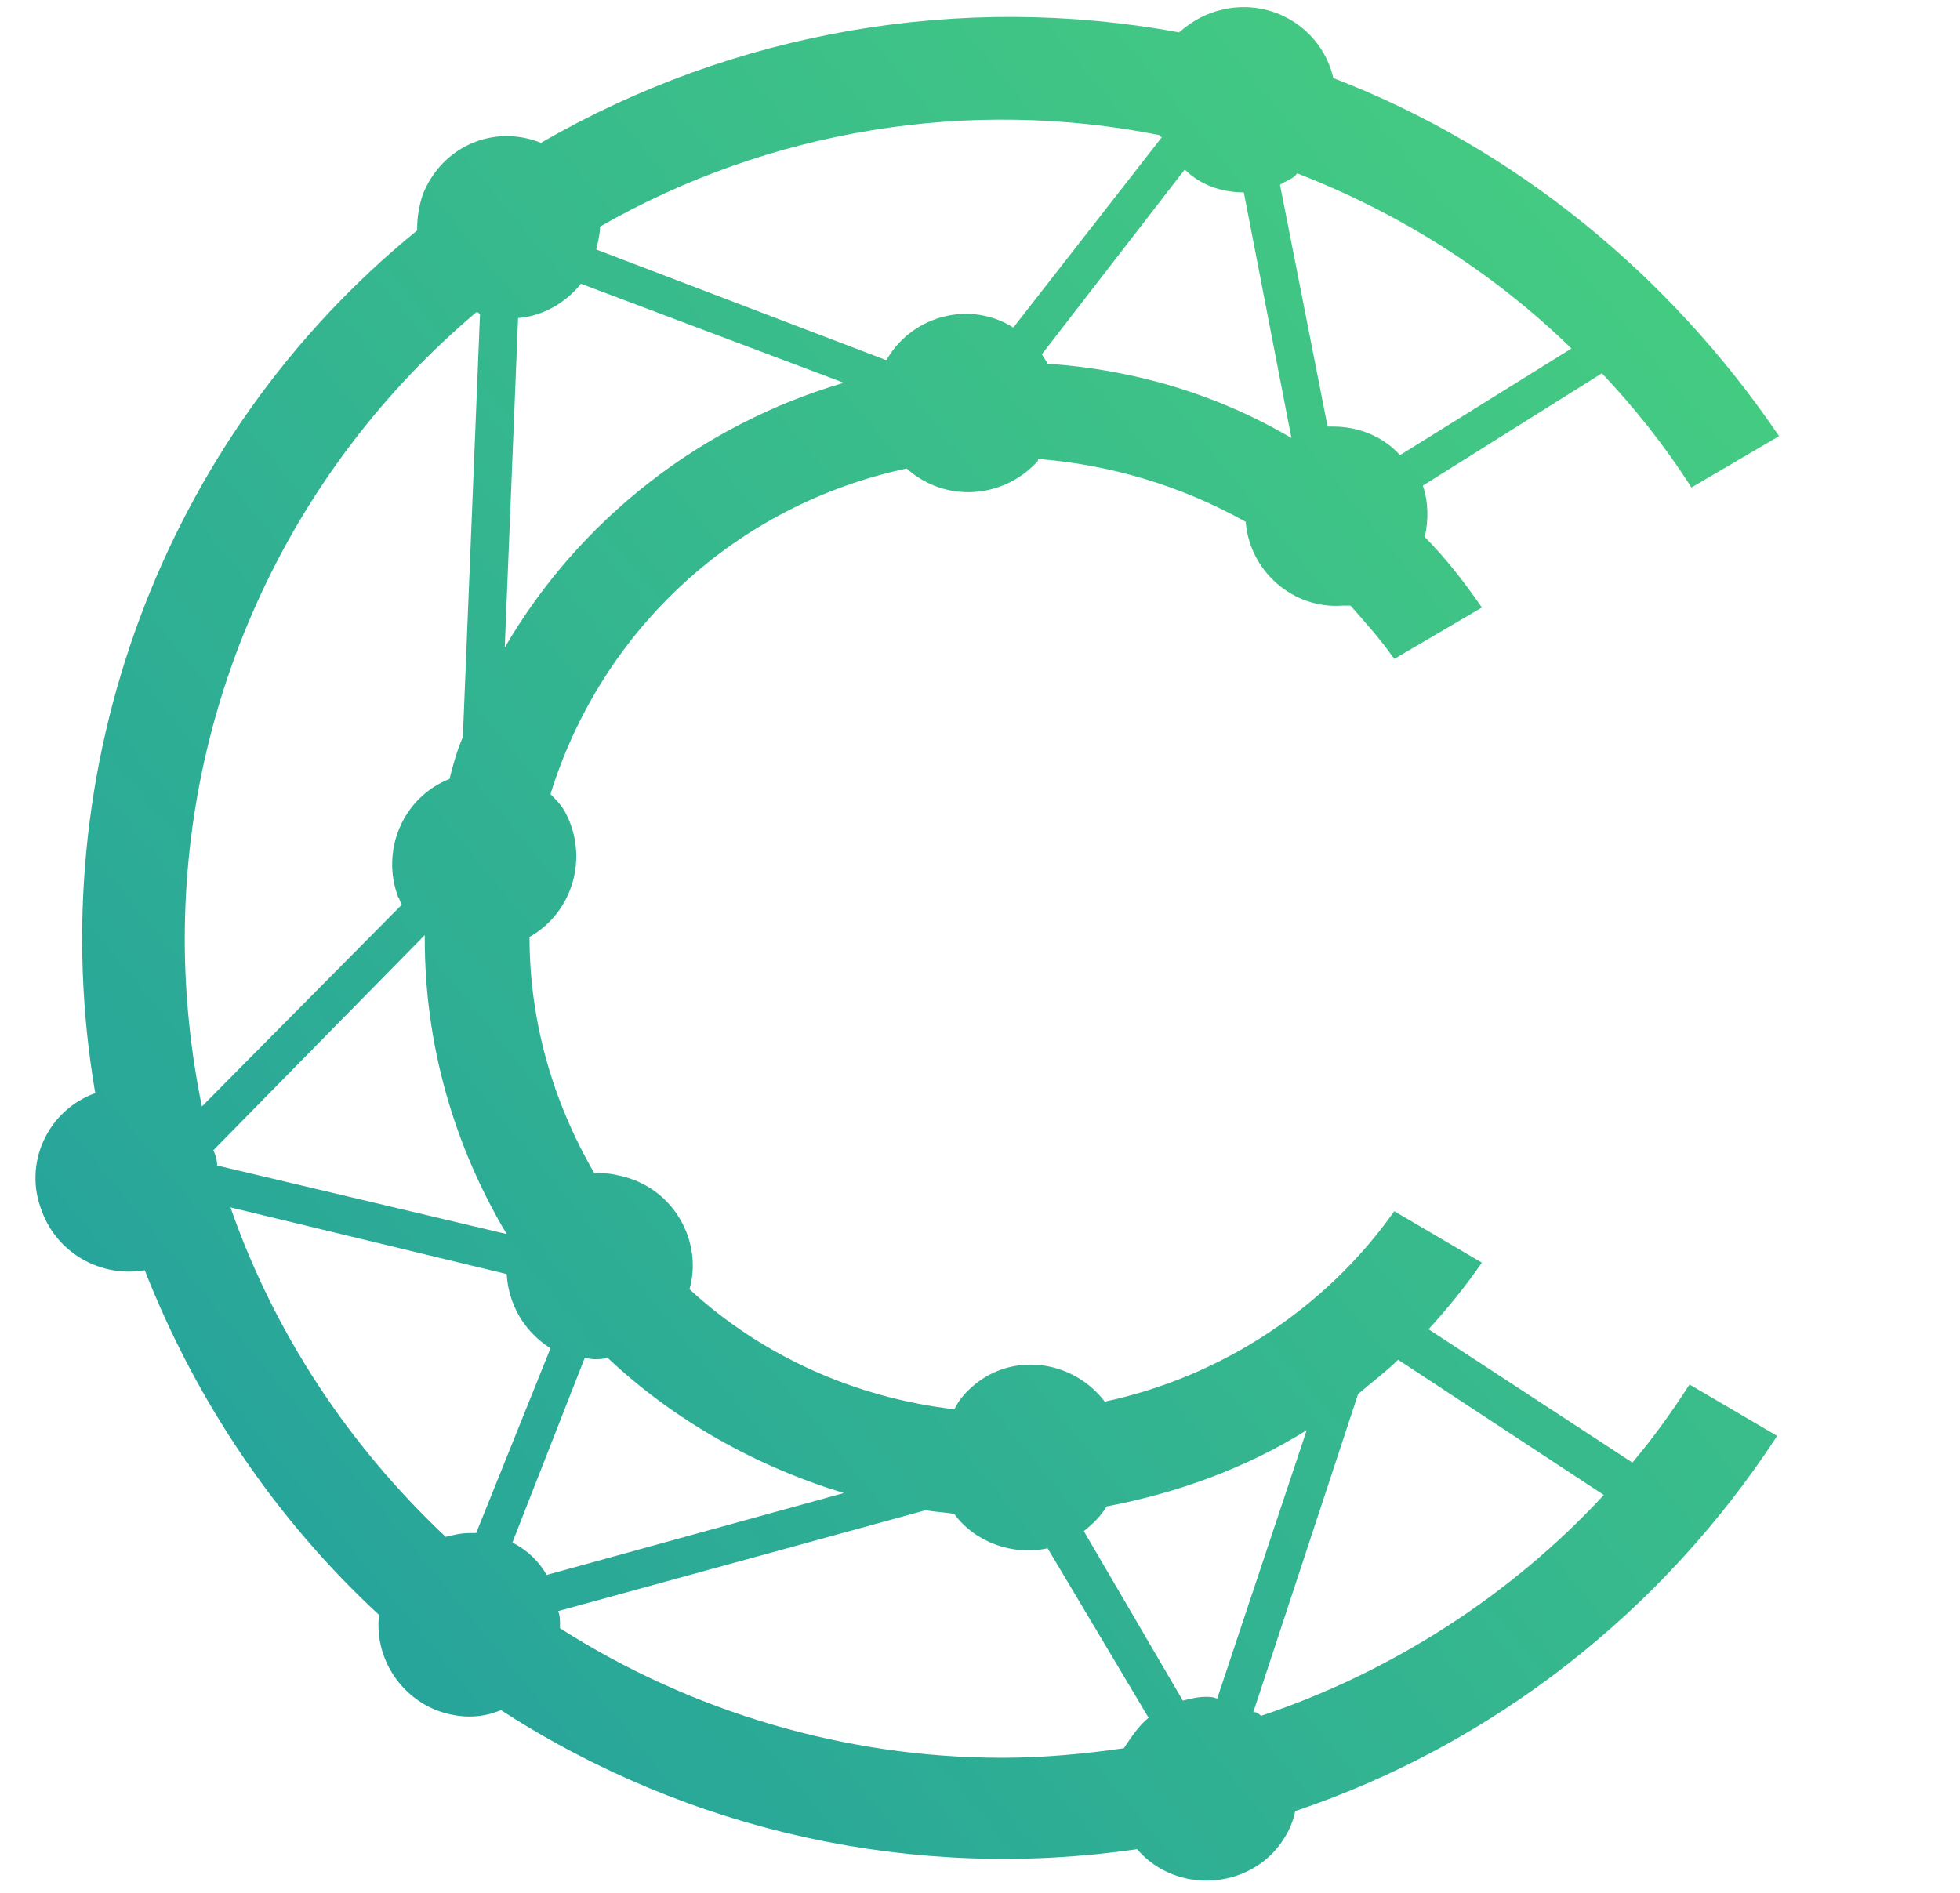
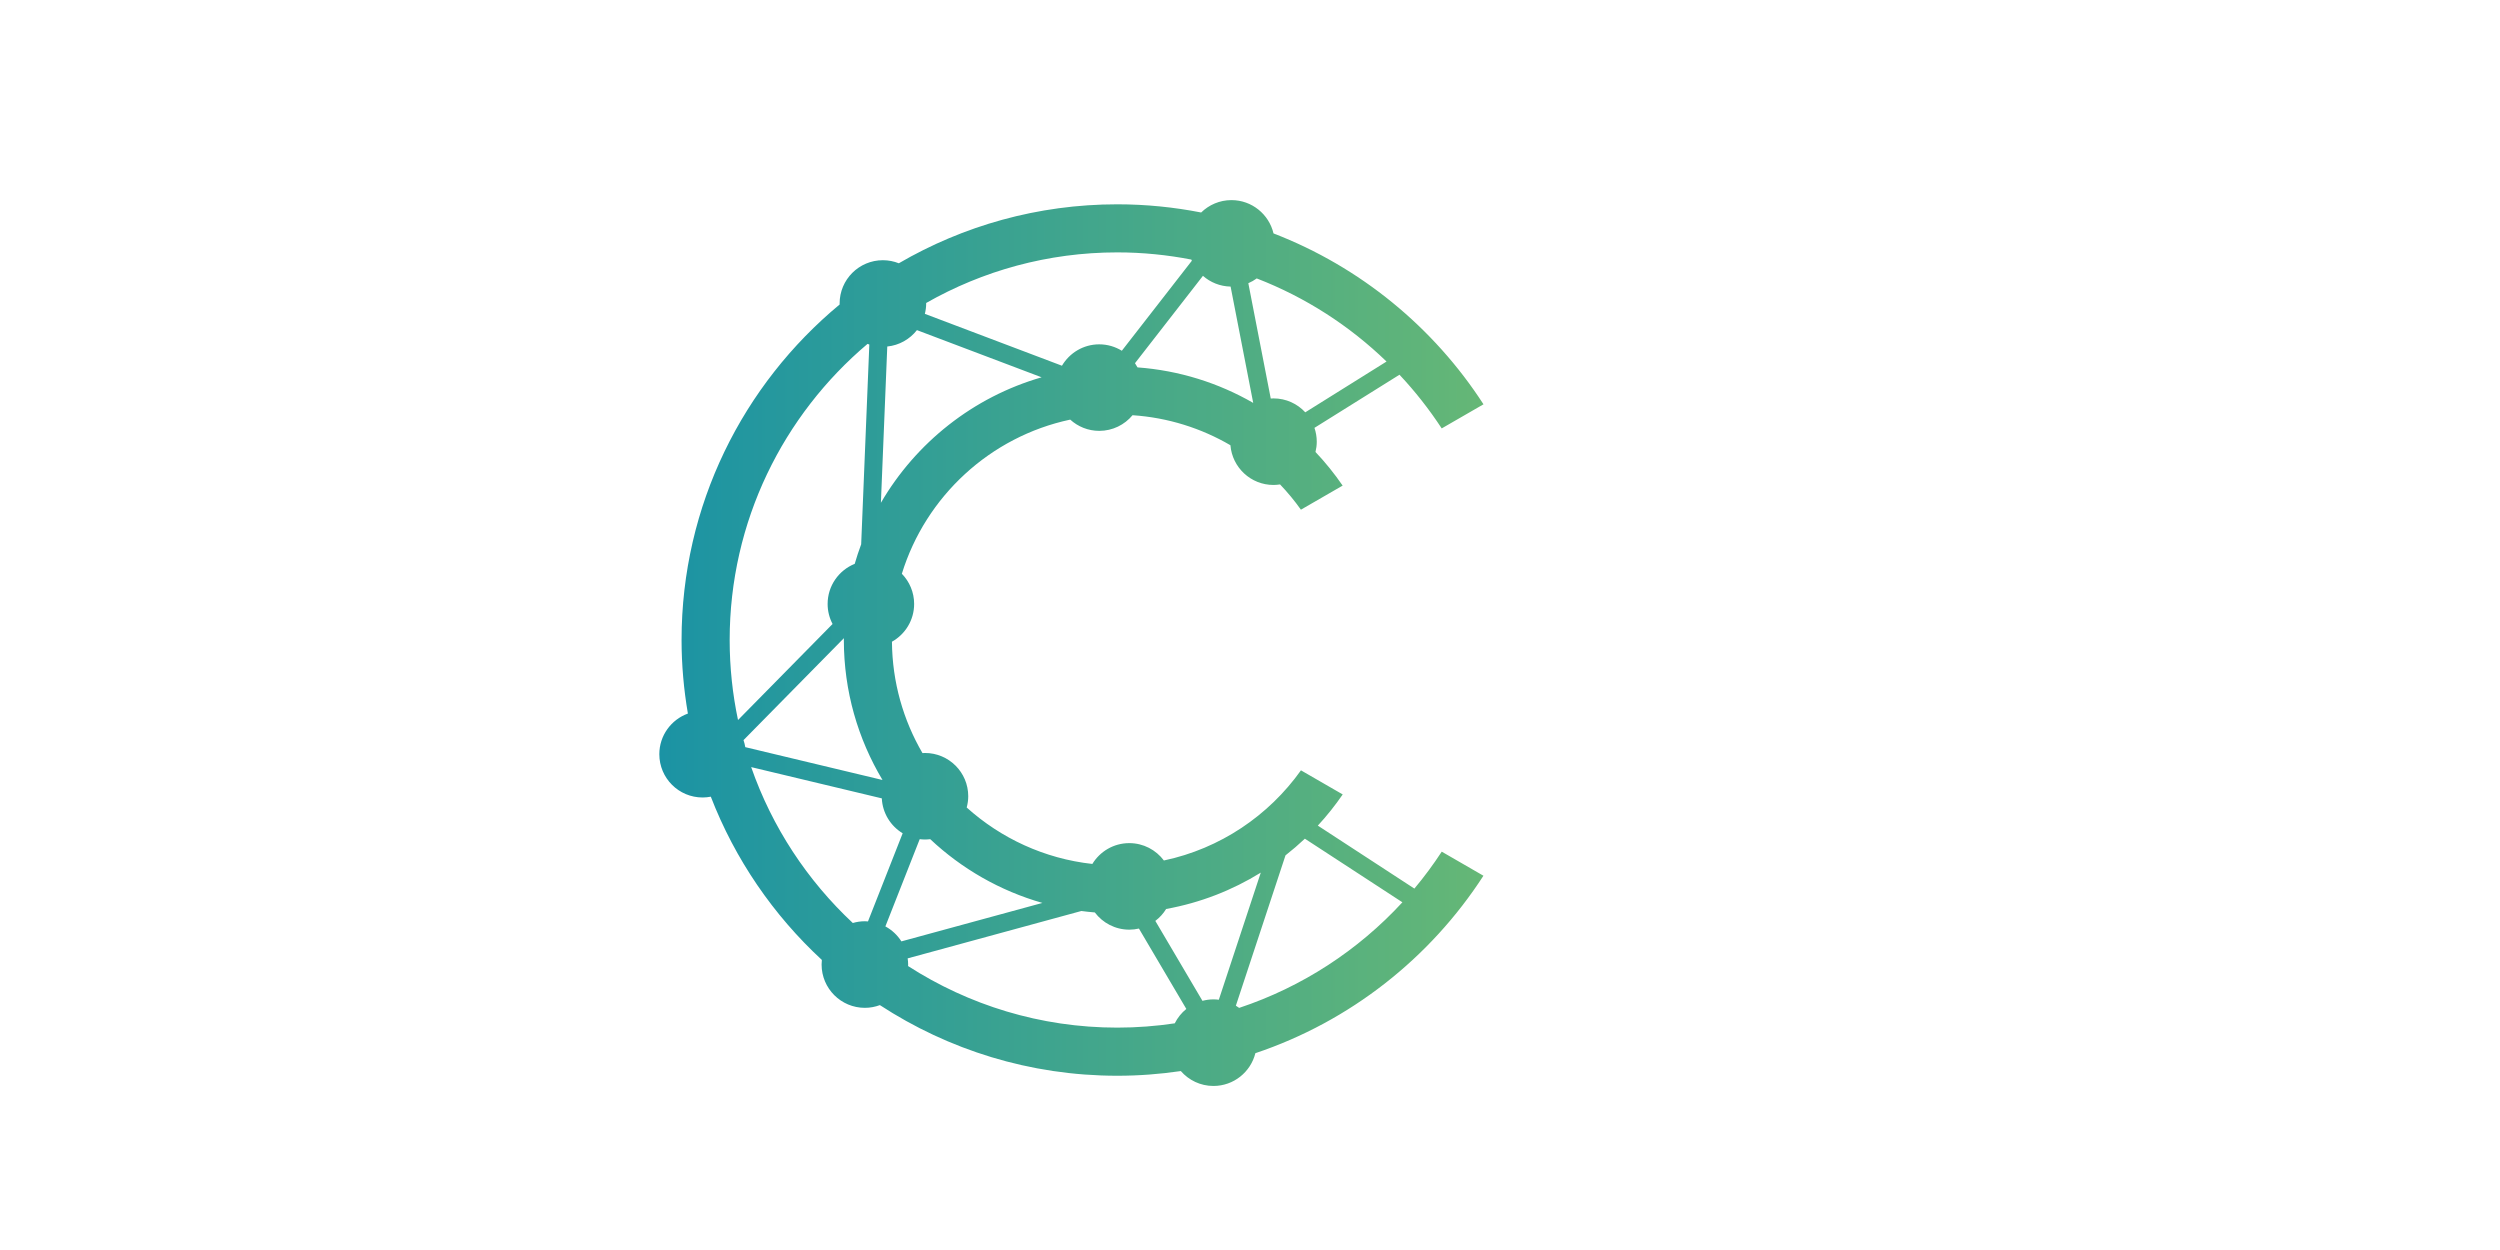
- <svg xmlns="http://www.w3.org/2000/svg" version="1.1" id="Livello_1" x="0px" y="0px" viewBox="0 0 102.9 99.4" style="enable-background:new 0 0 102.9 99.4;" xml:space="preserve">
-   <style type="text/css">
- 	.st0{fill:url(#SVGID_1_);}
- </style>
-   <linearGradient id="SVGID_1_" gradientUnits="userSpaceOnUse" x1="-517.66" y1="465.487" x2="-516.359" y2="466.677" gradientTransform="matrix(91.3984 0 0 -98.2713 47299.66 45857.516)">
-     <stop offset="0" style="stop-color:#1B94A5" />
-     <stop offset="1" style="stop-color:#4CD57B" />
-   </linearGradient>
-   <path class="st0" d="M88.7,72.7c-0.9,1.4-1.9,2.8-3,4.1l-10.7-7c1-1.1,1.9-2.2,2.8-3.5l-4.6-2.7c-3.6,5.1-9.1,8.7-15.2,10  c-1.6-2.1-4.6-2.6-6.7-1c-0.5,0.4-0.9,0.8-1.2,1.4c-5.2-0.6-10.1-2.8-13.9-6.3c0.7-2.5-0.8-5.2-3.4-5.9c-0.4-0.1-0.8-0.2-1.3-0.2  c-0.1,0-0.2,0-0.3,0c-2.2-3.8-3.4-8-3.4-12.4c2.3-1.3,3.1-4.2,1.9-6.5c-0.2-0.4-0.5-0.7-0.8-1c2.7-8.7,9.8-15.2,18.7-17.1  c2,1.8,5,1.6,6.8-0.3c0.1-0.1,0.1-0.1,0.1-0.2c3.8,0.3,7.5,1.4,10.9,3.3c0.2,2.6,2.5,4.6,5.1,4.4c0.1,0,0.3,0,0.4,0  c0.8,0.9,1.6,1.8,2.3,2.8l4.6-2.7c-0.9-1.3-1.9-2.6-3-3.7c0.2-0.9,0.2-1.8-0.1-2.7l9.4-5.9c1.7,1.8,3.3,3.8,4.7,6l4.6-2.7  C87.7,14.5,79.6,7.8,70,4.1c-0.6-2.6-3.2-4.2-5.8-3.6c-0.9,0.2-1.6,0.6-2.3,1.2C50.5-0.4,38.6,1.6,28.4,7.5c-2.5-1-5.2,0.2-6.2,2.7  c-0.2,0.6-0.3,1.2-0.3,1.8c0,0,0,0.1,0,0.1C8.5,23,2.1,40.4,5,57.4c-2.5,0.9-3.8,3.7-2.8,6.2c0.8,2.2,3.1,3.5,5.4,3.1  c2.7,6.9,6.9,13.1,12.3,18.1c-0.3,2.6,1.6,5,4.2,5.3c0.7,0.1,1.5,0,2.2-0.3c9.9,6.4,21.7,9,33.4,7.3c1.7,2,4.8,2.2,6.8,0.5  c0.7-0.6,1.3-1.5,1.5-2.5c10.4-3.5,19.3-10.5,25.3-19.7L88.7,72.7z M68.1,9.1c5.4,2.1,10.3,5.2,14.4,9.2l-9,5.6  c-0.9-1-2.2-1.5-3.5-1.5c-0.1,0-0.2,0-0.3,0L67.2,9.7C67.5,9.5,67.9,9.4,68.1,9.1z M62.2,8.9c0.8,0.8,1.9,1.2,3.1,1.2L67.8,23  c-3.9-2.3-8.3-3.6-12.8-3.9c-0.1-0.2-0.2-0.3-0.3-0.5L62.2,8.9z M31.5,11.9c8.9-5.1,19.4-6.8,29.4-4.8c0,0,0,0.1,0.1,0.1l-7.8,10  c-2.2-1.4-5.2-0.7-6.6,1.6c0,0,0,0.1-0.1,0.1l-15.2-5.8C31.4,12.7,31.5,12.3,31.5,11.9C31.5,11.9,31.5,11.9,31.5,11.9L31.5,11.9z   M27.2,16.7c1.3-0.1,2.5-0.8,3.3-1.8l13.8,5.2c-7.5,2.2-13.9,7.2-17.8,13.9L27.2,16.7z M9.7,49.3c0-12.7,5.6-24.7,15.3-32.9  c0.1,0,0.1,0,0.2,0.1l-0.9,22.2c-0.3,0.7-0.5,1.4-0.7,2.2c-2.5,1-3.6,3.8-2.7,6.2c0.1,0.1,0.1,0.3,0.2,0.4L10.6,58.1  C10,55.2,9.7,52.2,9.7,49.3z M11.2,60.4l11.1-11.3c0,0.1,0,0.1,0,0.2c0,5.5,1.5,10.8,4.3,15.5l-15.2-3.6  C11.4,60.9,11.3,60.6,11.2,60.4z M25,80.5c-0.1,0-0.2,0-0.3,0c-0.5,0-0.9,0.1-1.3,0.2c-5.1-4.8-9-10.7-11.3-17.3l14.5,3.5  c0.1,1.6,0.9,3,2.3,3.9L25,80.5z M26.9,81l3.8-9.7c0.4,0.1,0.8,0.1,1.2,0c3.5,3.3,7.8,5.7,12.4,7.1l-15.6,4.3  C28.3,82,27.7,81.4,26.9,81L26.9,81z M59,91.8c-2.1,0.3-4.2,0.5-6.4,0.5c-8.2,0-16.3-2.4-23.2-6.8c0-0.1,0-0.1,0-0.2  c0-0.2,0-0.5-0.1-0.7l19.3-5.3c0.5,0.1,1,0.1,1.5,0.2c1.1,1.5,3.1,2.2,4.9,1.8l5.3,8.9C59.8,90.6,59.4,91.2,59,91.8L59,91.8z   M63.3,89.1c-0.4,0-0.8,0.1-1.2,0.2l-5.2-8.9c0.5-0.4,0.9-0.8,1.2-1.3c3.7-0.7,7.3-2,10.5-4l-4.7,14.1  C63.7,89.1,63.5,89.1,63.3,89.1L63.3,89.1z M66.2,90.1c-0.1-0.1-0.2-0.2-0.4-0.2l5.5-16.7c0.7-0.6,1.5-1.2,2.1-1.8l10.8,7.1  C79.4,83.7,73.1,87.8,66.2,90.1L66.2,90.1z" />
+ <svg xmlns="http://www.w3.org/2000/svg" id="a" viewBox="0 0 2000 1000">
+   <defs>
+     <style>.c{fill:url(#b);}</style>
+     <linearGradient id="b" x1="527.47" y1="514.4" x2="1186.8" y2="514.4" gradientTransform="matrix(1, 0, 0, 1, 0, 0)" gradientUnits="userSpaceOnUse">
+       <stop offset="0" stop-color="#1b93a4" />
+       <stop offset="1" stop-color="#65b776" />
+     </linearGradient>
+   </defs>
+   <path class="c" d="M1153.41,681.3c-6.73,10.29-14.02,20.18-21.9,29.57l-77.25-50.38c7.23-7.8,13.86-16.15,19.91-24.94l-33.4-19.28c-25.81,36.25-64.65,62.61-109.66,72.12-6.31-8.42-16.34-13.89-27.68-13.89-12.53,0-23.48,6.68-29.55,16.66-38.41-4.25-73.22-20.59-100.52-45.15,.77-2.88,1.23-5.89,1.23-9.01,0-19.12-15.5-34.62-34.62-34.62-.67,0-1.33,.06-1.99,.1-15.3-26.25-24.17-56.66-24.42-89.11,10.59-5.92,17.75-17.23,17.75-30.22,0-9.39-3.76-17.9-9.83-24.14,19.07-61.9,70.63-109.66,134.69-123.32,6.14,5.57,14.27,9,23.22,9,10.72,0,20.29-4.87,26.64-12.52,28.4,1.91,55,10.42,78.31,24.02,1.45,17.79,16.31,31.78,34.47,31.78,1.78,0,3.52-.18,5.23-.44,6.04,6.32,11.61,13.08,16.69,20.22l33.38-19.27c-6.55-9.52-13.79-18.54-21.72-26.9,.64-2.64,1.02-5.39,1.02-8.22,0-3.88-.67-7.6-1.84-11.08l68.01-42.5c12.48,13.27,23.77,27.65,33.79,42.95l33.42-19.29c-39.84-61.63-98.6-109.95-167.98-136.71-3.61-15.26-17.29-26.64-33.65-26.64-9.44,0-17.99,3.79-24.23,9.91-21.73-4.26-44.16-6.55-67.12-6.55-63.66,0-123.34,17.24-174.75,47.17-3.95-1.57-8.24-2.45-12.75-2.45-19.12,0-34.62,15.5-34.62,34.62,0,.27,.03,.52,.04,.79-77.21,63.99-126.48,160.57-126.48,268.44,0,20.05,1.8,39.69,5.06,58.83-13.32,4.82-22.85,17.54-22.85,32.52,0,19.12,15.5,34.62,34.62,34.62,2.25,0,4.44-.23,6.57-.64,19.39,50.14,50.01,94.71,88.83,130.59-.13,1.22-.2,2.46-.2,3.71,0,19.12,15.5,34.62,34.62,34.62,4.23,0,8.26-.8,12.01-2.18,54.68,35.68,119.9,56.51,189.92,56.51,17.27,0,34.23-1.31,50.83-3.75,6.35,7.29,15.67,11.92,26.09,11.92,16.22,0,29.79-11.17,33.55-26.22,75.7-25.37,139.86-76.08,182.45-141.96l-33.33-19.25Zm-148.02-458.56c39.04,15.11,74.26,37.88,103.84,66.49l-65.01,40.63c-6.32-6.84-15.34-11.14-25.39-11.14-.75,0-1.49,.07-2.23,.11l-17.94-92.26c2.4-1.02,4.65-2.33,6.74-3.84Zm-43.04-2.07c5.93,5.22,13.65,8.43,22.13,8.6l18.09,93.05c-27.65-15.91-59.07-25.94-92.57-28.41-.61-1.15-1.28-2.27-2.01-3.35l54.36-69.89Zm-221.43,21.72c45.16-25.71,97.33-40.48,152.91-40.48,20.27,0,40.07,2.02,59.26,5.75,.13,.31,.26,.63,.39,.93l-56.01,72.01c-5.26-3.23-11.44-5.13-18.07-5.13-12.72,0-23.81,6.89-29.83,17.11l-109.68-41.5c.66-2.67,1.05-5.44,1.05-8.31,0-.13-.02-.25-.02-.38Zm-31.09,34.82c9.63-.97,18.06-5.9,23.72-13.11l99.74,37.74c-54.63,15.76-100.51,52.25-128.57,100.4l5.1-125.03Zm-126.1,234.79c0-94.92,42.91-179.97,110.31-236.9,.47,.18,.94,.36,1.42,.52l-6.52,159.81c-1.92,5.12-3.62,10.34-5.16,15.64-12.71,5.13-21.68,17.55-21.68,32.09,0,5.79,1.44,11.23,3.95,16.03l-75.64,76.83c-4.35-20.66-6.68-42.07-6.68-64.01Zm11.08,80.1l80.31-81.57c0,.49-.04,.98-.04,1.48,0,40.9,11.31,79.2,30.93,111.98l-109.79-26.27c-.32-1.93-.78-3.8-1.41-5.61Zm99.57,145.03c-.82-.06-1.64-.13-2.47-.13-3.36,0-6.6,.5-9.67,1.4-36.4-34.04-64.58-76.7-81.3-124.72l104.51,25.01c.57,11.87,7.1,22.15,16.68,27.94l-27.75,70.51Zm13.92,4l27.47-69.8c1.38,.17,2.78,.28,4.21,.28s2.82-.11,4.2-.28c25.1,23.59,55.74,41.31,89.75,51.01l-112.81,30.77c-3.18-5.01-7.58-9.16-12.82-11.98Zm231.51,77.54c-15.01,2.24-30.36,3.43-45.98,3.43-61.62,0-119.05-18.14-167.37-49.25,.01-.41,.06-.81,.06-1.23,0-1.67-.16-3.31-.39-4.92l138.95-37.9c3.56,.47,7.15,.85,10.77,1.15,6.32,8.36,16.31,13.78,27.6,13.78,2.65,0,5.21-.32,7.69-.89l37.92,64.32c-3.86,3.11-7.01,7.03-9.25,11.5Zm30.94-19.17c-3.04,0-5.97,.43-8.79,1.17l-37.7-63.95c3.45-2.61,6.39-5.84,8.66-9.54,27.33-4.95,52.91-14.97,75.71-29.09l-33.57,101.7c-1.42-.18-2.85-.3-4.31-.3Zm20.56,6.81c-.85-.63-1.72-1.21-2.62-1.76l39.71-120.27c5.37-4.21,10.54-8.65,15.5-13.33l78.02,50.88c-35.28,38.32-80.08,67.71-130.6,84.49Z" />
</svg>
